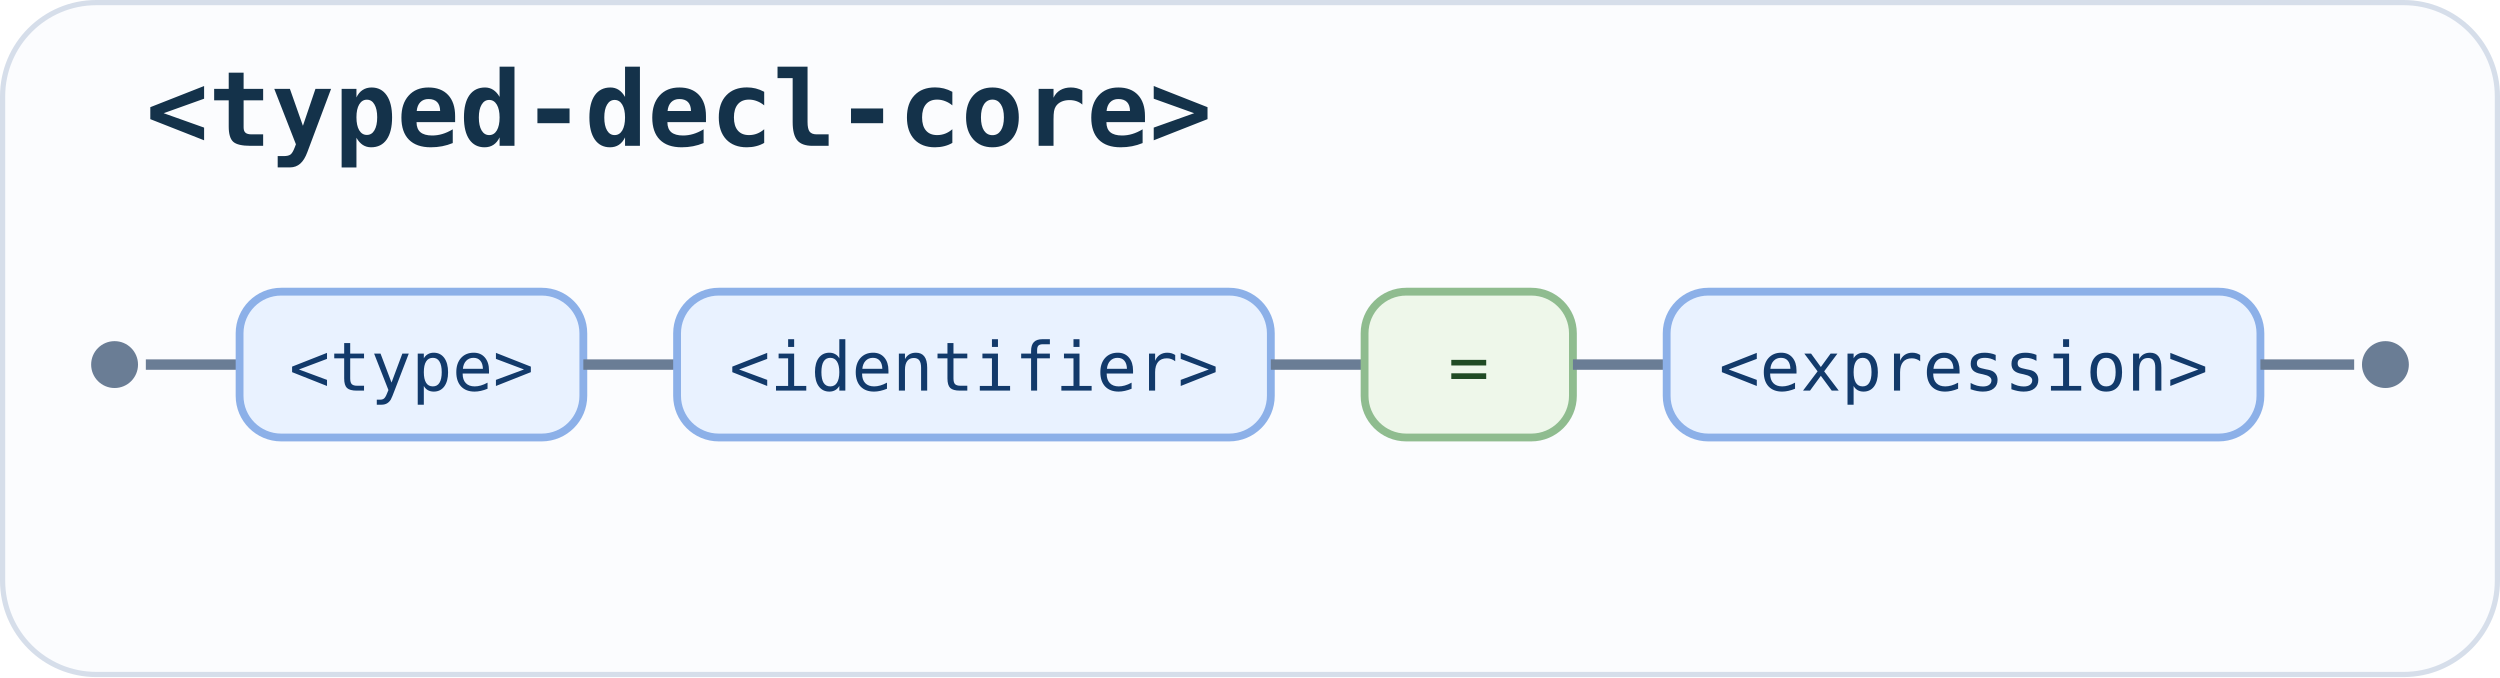
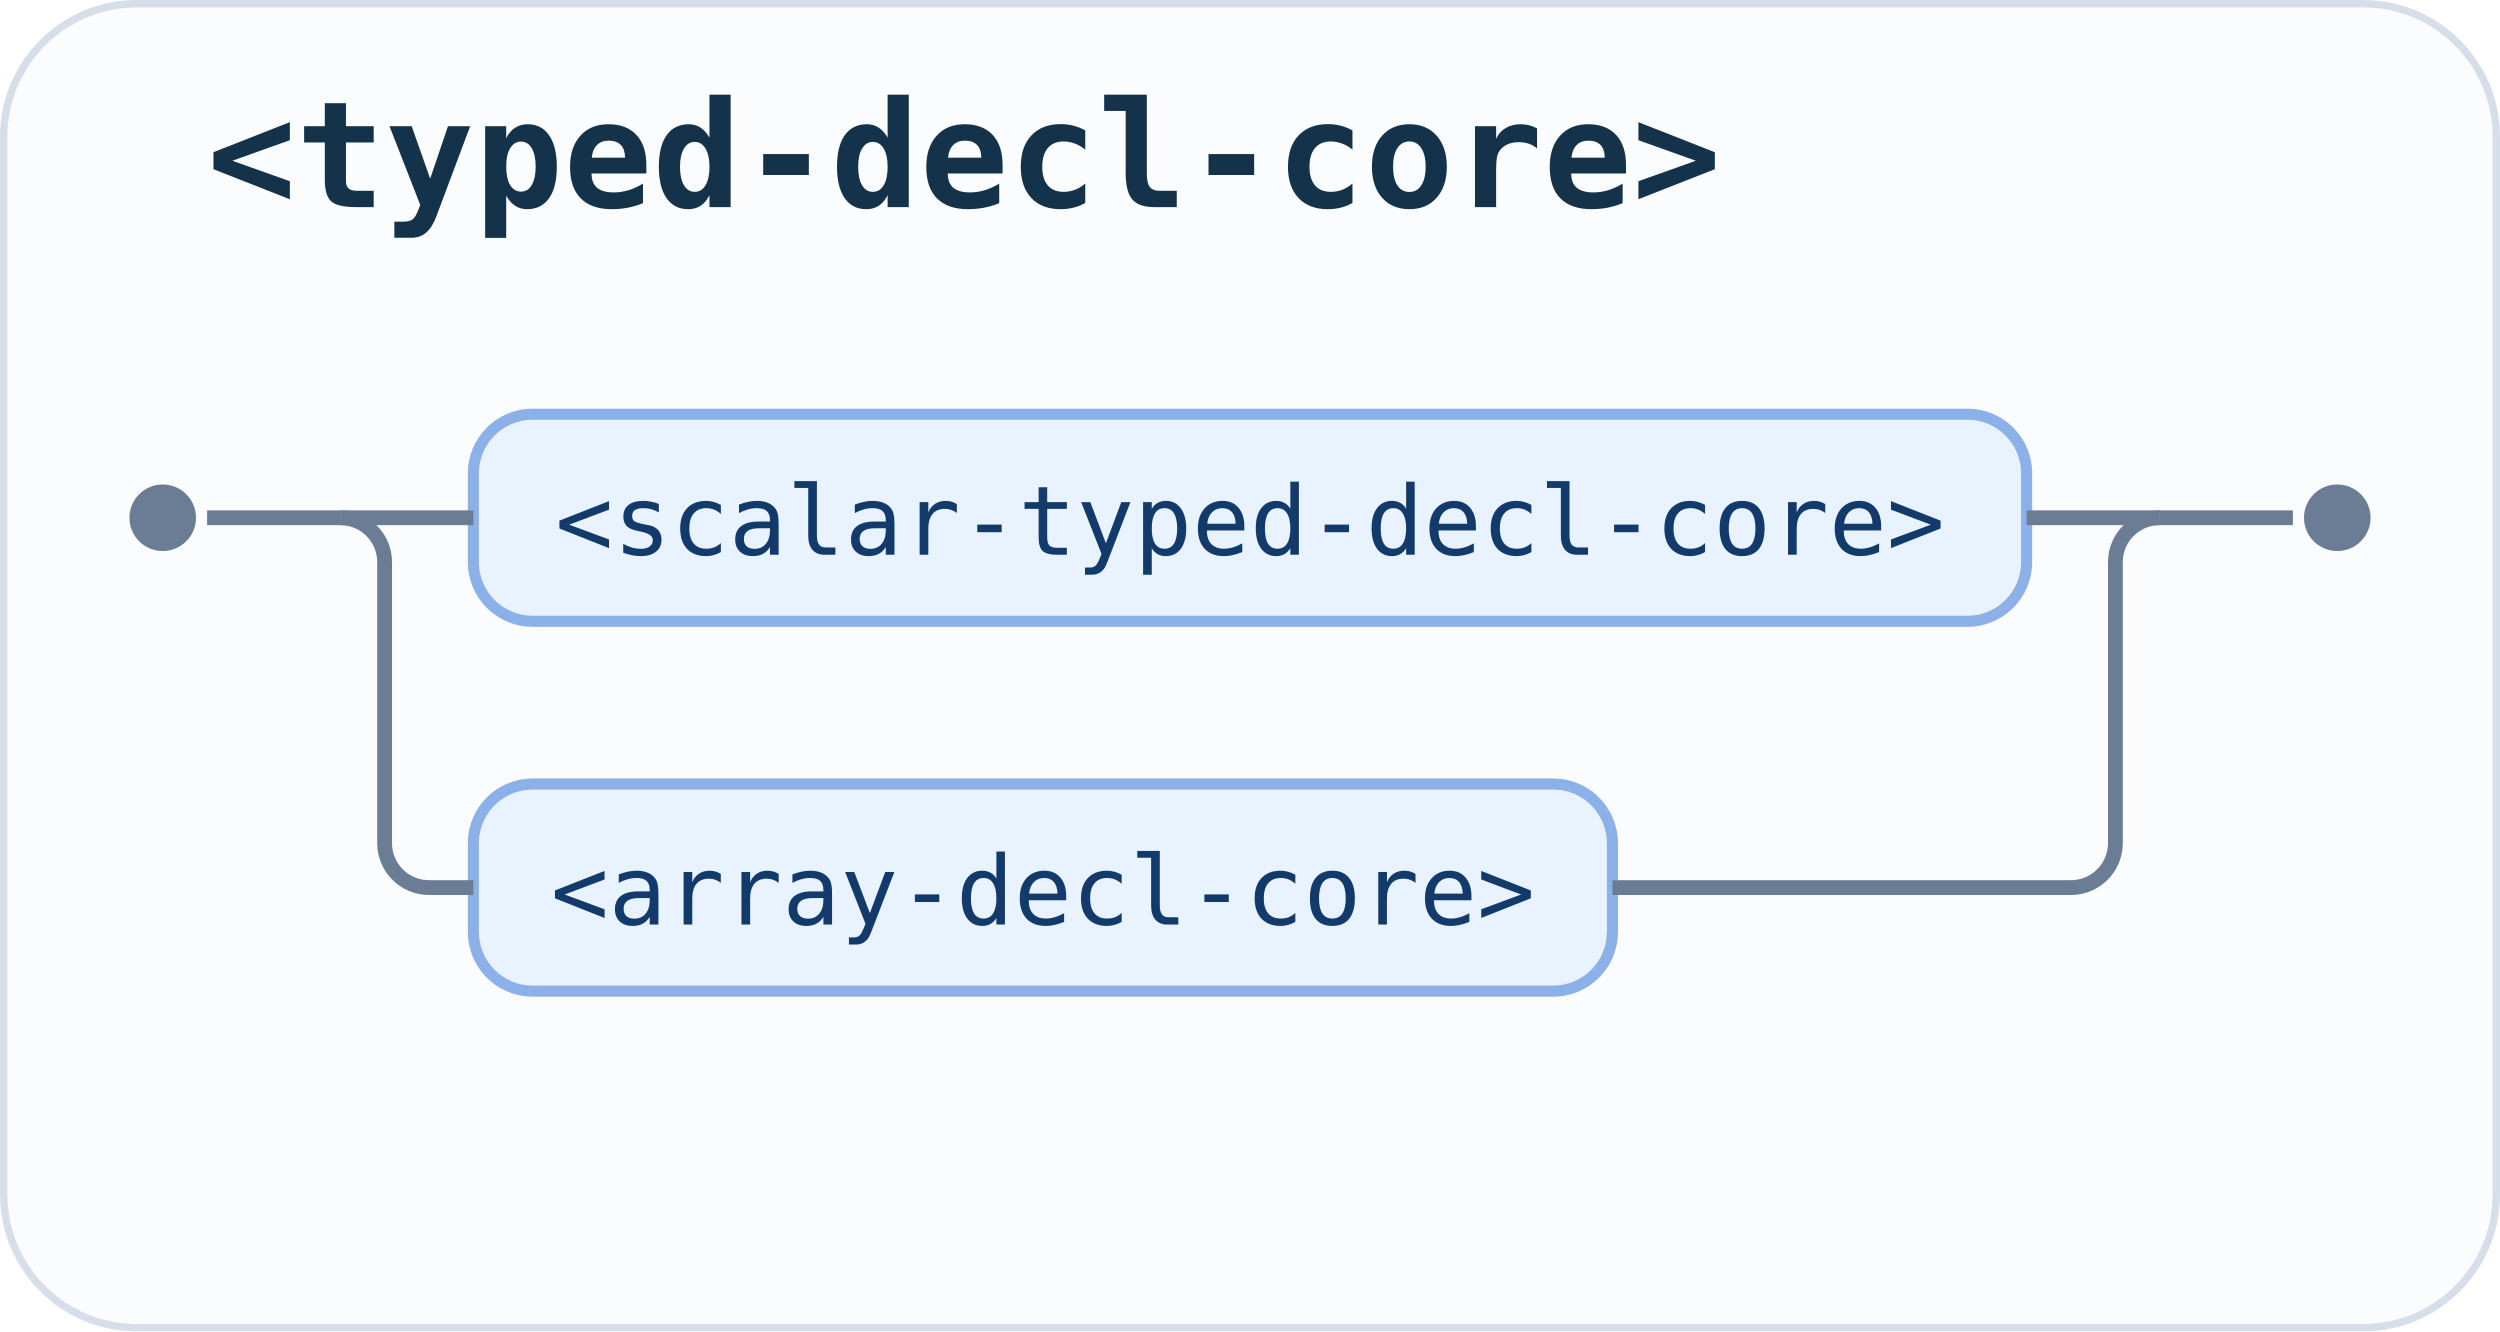
- <svg xmlns="http://www.w3.org/2000/svg" width="480" height="130" viewBox="0 0 480 130" role="img" aria-labelledby="title-typed_decl_core desc-typed_decl_core">
-   <rect x="0.5" y="0.5" width="479" height="129" rx="18" fill="#fbfcfe" stroke="#d6deea" />
+ <svg xmlns="http://www.w3.org/2000/svg" width="338" height="180" viewBox="0 0 338 180" role="img" aria-labelledby="title-typed_decl_core desc-typed_decl_core">
+   <rect x="0.5" y="0.5" width="337" height="179" rx="18" fill="#fbfcfe" stroke="#d6deea" />
  <text x="28" y="28" fill="#14324a" font-family="ui-monospace, SFMono-Regular, Menlo, Consolas, monospace" font-size="20" font-weight="700">&lt;typed-decl-core&gt;</text>
  <line x1="28" y1="70" x2="46" y2="70" stroke="#6a7d95" stroke-width="2" />
-   <rect x="46" y="56" width="66" height="28" rx="8" fill="#e9f2ff" stroke="#8cb0e8" stroke-width="1.5" />
-   <text x="79.0" y="75" text-anchor="middle" fill="#123a6b" font-family="ui-monospace, SFMono-Regular, Menlo, Consolas, monospace" font-size="13">&lt;type&gt;</text>
-   <line x1="112" y1="70" x2="130" y2="70" stroke="#6a7d95" stroke-width="2" />
-   <rect x="130" y="56" width="114" height="28" rx="8" fill="#e9f2ff" stroke="#8cb0e8" stroke-width="1.5" />
-   <text x="187.0" y="75" text-anchor="middle" fill="#123a6b" font-family="ui-monospace, SFMono-Regular, Menlo, Consolas, monospace" font-size="13">&lt;identifier&gt;</text>
-   <line x1="244" y1="70" x2="262" y2="70" stroke="#6a7d95" stroke-width="2" />
-   <rect x="262" y="56" width="40" height="28" rx="8" fill="#eef7ea" stroke="#8fbc8f" stroke-width="1.5" />
-   <text x="282.0" y="75" text-anchor="middle" fill="#204b24" font-family="ui-monospace, SFMono-Regular, Menlo, Consolas, monospace" font-size="13">=</text>
-   <line x1="302" y1="70" x2="320" y2="70" stroke="#6a7d95" stroke-width="2" />
-   <rect x="320" y="56" width="114" height="28" rx="8" fill="#e9f2ff" stroke="#8cb0e8" stroke-width="1.5" />
-   <text x="377.0" y="75" text-anchor="middle" fill="#123a6b" font-family="ui-monospace, SFMono-Regular, Menlo, Consolas, monospace" font-size="13">&lt;expression&gt;</text>
-   <line x1="434" y1="70" x2="452" y2="70" stroke="#6a7d95" stroke-width="2" />
+   <rect x="64" y="56" width="210" height="28" rx="8" fill="#e9f2ff" stroke="#8cb0e8" stroke-width="1.5" />
+   <text x="169.0" y="75" text-anchor="middle" fill="#123a6b" font-family="ui-monospace, SFMono-Regular, Menlo, Consolas, monospace" font-size="13">&lt;scalar-typed-decl-core&gt;</text>
+   <line x1="46" y1="70" x2="64" y2="70" stroke="#6a7d95" stroke-width="2" />
+   <line x1="274" y1="70" x2="292" y2="70" stroke="#6a7d95" stroke-width="2" />
+   <rect x="64" y="106" width="154" height="28" rx="8" fill="#e9f2ff" stroke="#8cb0e8" stroke-width="1.5" />
+   <text x="141.0" y="125" text-anchor="middle" fill="#123a6b" font-family="ui-monospace, SFMono-Regular, Menlo, Consolas, monospace" font-size="13">&lt;array-decl-core&gt;</text>
+   <path d="M 46 70 A 6 6 0 0 1 52 76 L 52 114 A 6 6 0 0 0 58 120 L 64 120" fill="none" stroke="#6a7d95" stroke-width="2" />
+   <path d="M 218 120 L 280 120 A 6 6 0 0 0 286 114 L 286 76 A 6 6 0 0 1 292 70 " fill="none" stroke="#6a7d95" stroke-width="2" />
+   <line x1="292" y1="70" x2="310" y2="70" stroke="#6a7d95" stroke-width="2" />
  <circle cx="22" cy="70" r="4.5" fill="#6a7d95" />
-   <circle cx="458" cy="70" r="4.5" fill="#6a7d95" />
+   <circle cx="316" cy="70" r="4.5" fill="#6a7d95" />
</svg>
